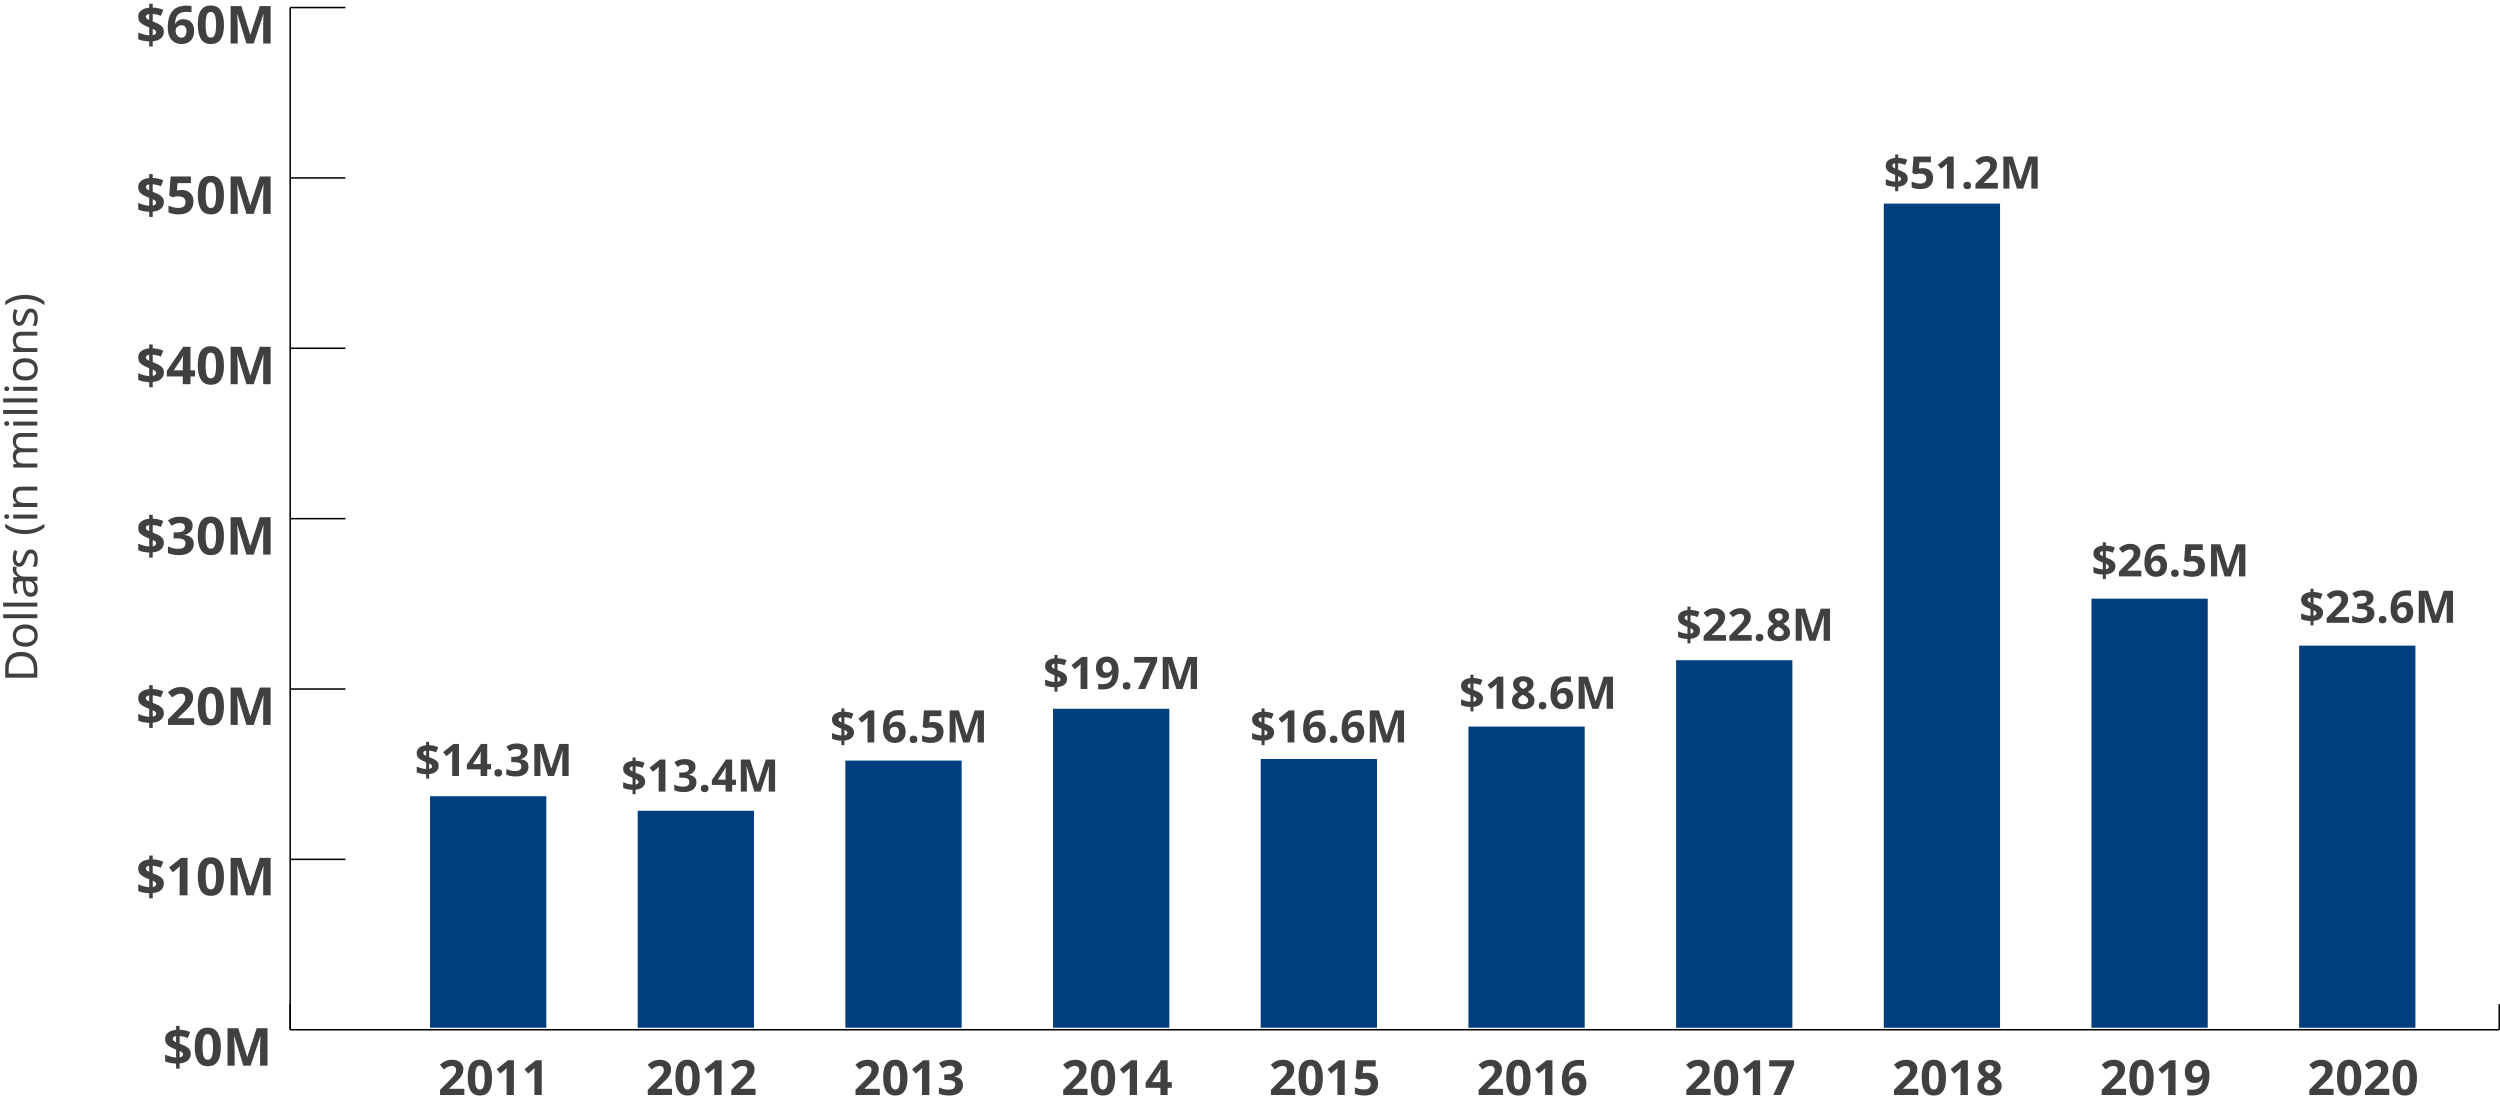
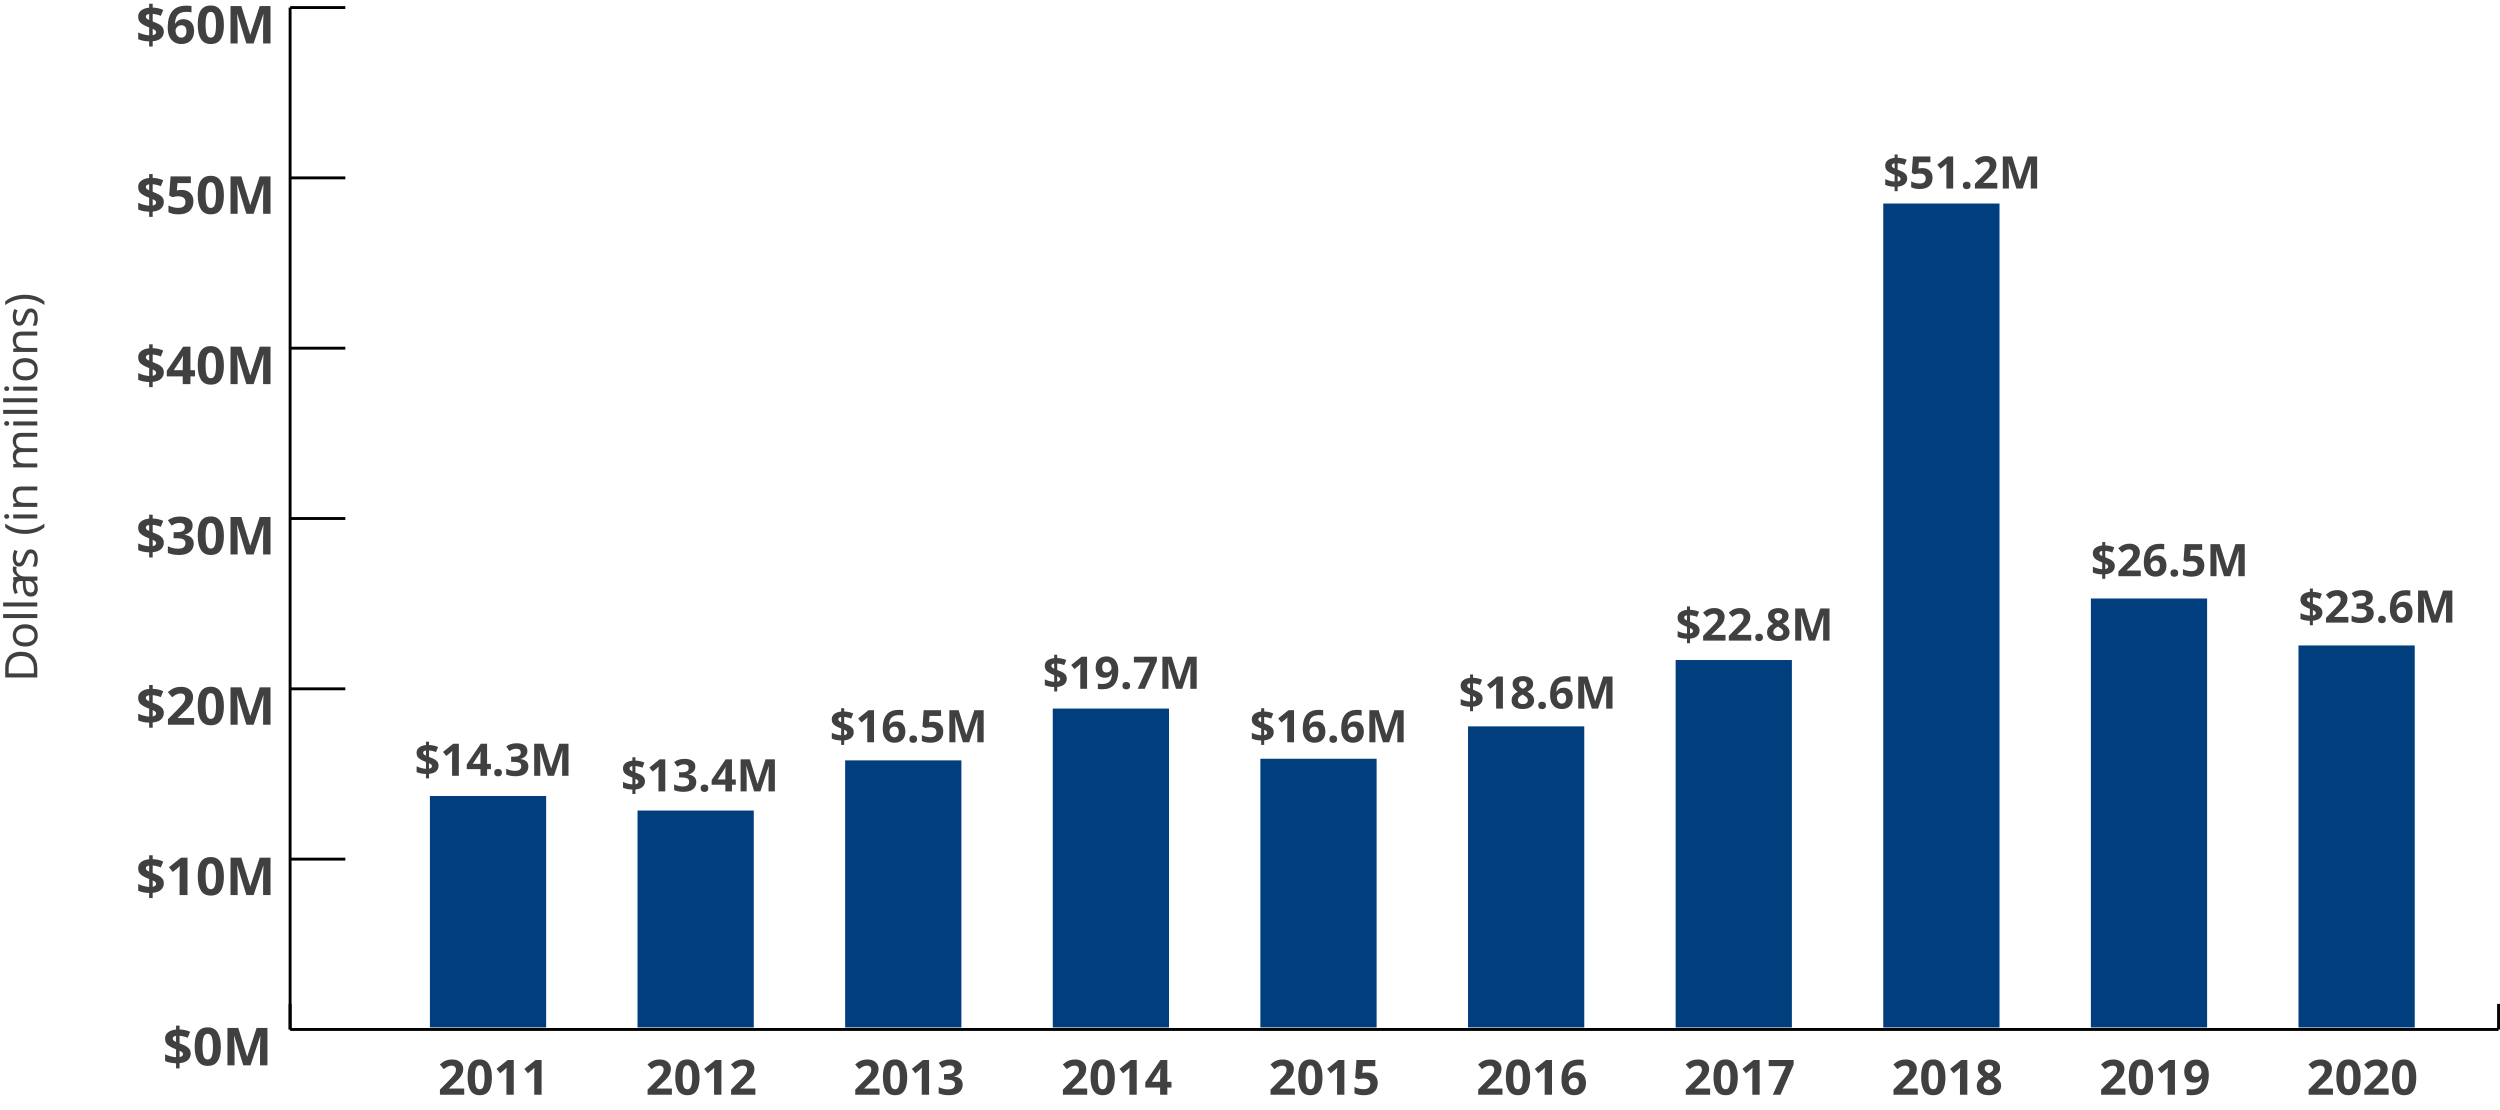
- <svg xmlns="http://www.w3.org/2000/svg" id="Layer_1" data-name="Layer 1" viewBox="0 0 863.25 383.22">
+ <svg xmlns="http://www.w3.org/2000/svg" id="Layer_1" data-name="Layer 1" viewBox="0 0 863.49 383.22">
  <defs>
-     <style>.cls-1{font-size:16.81px;}.cls-1,.cls-2,.cls-5,.cls-6{fill:#404041;}.cls-1,.cls-5,.cls-6{font-family:SourceSansPro-SemiBold, Source Sans Pro;font-weight:600;}.cls-2{font-size:15.51px;font-family:SourceSansPro-Regular, Source Sans Pro;}.cls-3{letter-spacing:0em;}.cls-4{letter-spacing:0em;}.cls-5{font-size:15.51px;}.cls-6{font-size:18.1px;}.cls-7{fill:none;stroke:#000;stroke-miterlimit:10;stroke-width:0.53px;}.cls-8{fill:#003e7e;}</style>
+     <style>.cls-1{font-size:16.81px;}.cls-1,.cls-2,.cls-4,.cls-5{fill:#404041;}.cls-1,.cls-4,.cls-5{font-family:SourceSansPro-SemiBold, Source Sans Pro;font-weight:600;}.cls-2{font-size:15.51px;font-family:SourceSansPro-Regular, Source Sans Pro;}.cls-3{letter-spacing:0em;}.cls-4{font-size:15.51px;}.cls-5{font-size:18.1px;}.cls-6{fill:none;stroke:#000;stroke-miterlimit:10;}.cls-7{fill:#003e7e;}</style>
  </defs>
  <text class="cls-1" transform="translate(151.28 378.11)">2011</text>
  <text class="cls-1" transform="translate(223 378.11)">2012</text>
  <text class="cls-1" transform="translate(294.73 378.11)">2013</text>
  <text class="cls-1" transform="translate(366.45 378.11)">2014</text>
  <text class="cls-2" transform="translate(12.88 235.49) rotate(-90)">Dolla<tspan class="cls-3" x="33.68" y="0">r</tspan>
-     <tspan class="cls-4" x="39" y="0">s (in millions)</tspan>
+     <tspan x="39" y="0">s (in millions)</tspan>
  </text>
  <text class="cls-1" transform="translate(438.17 378.11)">2015</text>
  <text class="cls-1" transform="translate(509.89 378.11)">2016</text>
  <text class="cls-1" transform="translate(581.61 378.11)">2017</text>
  <text class="cls-1" transform="translate(653.33 378.11)">2018</text>
  <text class="cls-1" transform="translate(725.05 378.11)">2019</text>
  <text class="cls-1" transform="translate(796.73 378.11)">2020</text>
-   <text class="cls-5" transform="translate(650.47 65.13)">$51.2M</text>
-   <text class="cls-5" transform="translate(722.18 199.02)">$26.5M</text>
-   <text class="cls-5" transform="translate(793.89 215.05)">$23.6M</text>
-   <text class="cls-5" transform="translate(143.21 267.95)">$14.3M</text>
-   <text class="cls-5" transform="translate(214.5 273.34)">$13.4M</text>
-   <text class="cls-5" transform="translate(286.61 256.38)">$16.5M</text>
-   <text class="cls-5" transform="translate(360.19 237.92)">$19.7M</text>
-   <text class="cls-5" transform="translate(431.68 256.38)">$16.6M</text>
-   <text class="cls-5" transform="translate(503.82 244.74)">$18.6M</text>
-   <text class="cls-5" transform="translate(578.76 221.25)">$22.8M</text>
-   <text class="cls-6" transform="translate(56.23 367.97)">$0M</text>
-   <text class="cls-6" transform="translate(46.94 309.15)">$10M</text>
-   <text class="cls-6" transform="translate(46.94 250.32)">$20M</text>
-   <text class="cls-6" transform="translate(46.94 191.5)">$30M</text>
-   <text class="cls-6" transform="translate(46.94 132.67)">$40M</text>
-   <text class="cls-6" transform="translate(46.94 73.85)">$50M</text>
-   <text class="cls-6" transform="translate(46.94 15.02)">$60M</text>
-   <line class="cls-7" x1="100.2" y1="355.57" x2="100.2" y2="2.61" />
-   <line class="cls-7" x1="100.2" y1="296.74" x2="119.27" y2="296.74" />
-   <line class="cls-7" x1="100.2" y1="237.92" x2="119.27" y2="237.92" />
-   <line class="cls-7" x1="100.2" y1="179.09" x2="119.27" y2="179.09" />
-   <line class="cls-7" x1="100.2" y1="120.26" x2="119.27" y2="120.26" />
-   <line class="cls-7" x1="100.2" y1="61.44" x2="119.27" y2="61.44" />
-   <line class="cls-7" x1="100.2" y1="2.61" x2="119.27" y2="2.61" />
-   <rect class="cls-8" x="793.89" y="222.94" width="40.15" height="131.95" />
-   <rect class="cls-8" x="722.18" y="206.72" width="40.15" height="148.16" />
-   <rect class="cls-8" x="650.47" y="70.3" width="40.15" height="284.59" />
-   <rect class="cls-8" x="578.76" y="227.97" width="40.15" height="126.92" />
-   <rect class="cls-8" x="507.05" y="250.89" width="40.15" height="103.99" />
-   <rect class="cls-8" x="435.33" y="262.07" width="40.15" height="92.81" />
-   <rect class="cls-8" x="363.62" y="244.74" width="40.15" height="110.14" />
-   <rect class="cls-8" x="291.91" y="262.63" width="40.15" height="92.25" />
-   <rect class="cls-8" x="220.2" y="279.96" width="40.15" height="74.92" />
-   <rect class="cls-8" x="148.49" y="274.93" width="40.15" height="79.95" />
-   <line class="cls-7" x1="100.2" y1="355.57" x2="862.99" y2="355.57" />
-   <line class="cls-7" x1="100.2" y1="355.57" x2="100.2" y2="346.74" />
-   <line class="cls-7" x1="862.99" y1="355.57" x2="862.99" y2="346.74" />
+   <text class="cls-4" transform="translate(650.47 65.13)">$51.2M</text>
+   <text class="cls-4" transform="translate(722.18 199.02)">$26.5M</text>
+   <text class="cls-4" transform="translate(793.89 215.05)">$23.6M</text>
+   <text class="cls-4" transform="translate(143.21 267.95)">$14.3M</text>
+   <text class="cls-4" transform="translate(214.5 273.34)">$13.4M</text>
+   <text class="cls-4" transform="translate(286.61 256.38)">$16.5M</text>
+   <text class="cls-4" transform="translate(360.19 237.92)">$19.7M</text>
+   <text class="cls-4" transform="translate(431.68 256.38)">$16.6M</text>
+   <text class="cls-4" transform="translate(503.82 244.74)">$18.6M</text>
+   <text class="cls-4" transform="translate(578.76 221.25)">$22.8M</text>
+   <text class="cls-5" transform="translate(56.23 367.97)">$0M</text>
+   <text class="cls-5" transform="translate(46.94 309.15)">$10M</text>
+   <text class="cls-5" transform="translate(46.94 250.32)">$20M</text>
+   <text class="cls-5" transform="translate(46.94 191.5)">$30M</text>
+   <text class="cls-5" transform="translate(46.94 132.67)">$40M</text>
+   <text class="cls-5" transform="translate(46.94 73.85)">$50M</text>
+   <text class="cls-5" transform="translate(46.94 15.02)">$60M</text>
+   <line class="cls-6" x1="100.2" y1="355.57" x2="100.2" y2="2.61" />
+   <line class="cls-6" x1="100.2" y1="296.74" x2="119.27" y2="296.74" />
+   <line class="cls-6" x1="100.2" y1="237.92" x2="119.27" y2="237.92" />
+   <line class="cls-6" x1="100.2" y1="179.09" x2="119.27" y2="179.09" />
+   <line class="cls-6" x1="100.2" y1="120.26" x2="119.27" y2="120.26" />
+   <line class="cls-6" x1="100.2" y1="61.44" x2="119.27" y2="61.44" />
+   <line class="cls-6" x1="100.2" y1="2.61" x2="119.27" y2="2.61" />
+   <rect class="cls-7" x="793.89" y="222.94" width="40.15" height="131.95" />
+   <rect class="cls-7" x="722.18" y="206.72" width="40.15" height="148.16" />
+   <rect class="cls-7" x="650.47" y="70.3" width="40.15" height="284.59" />
+   <rect class="cls-7" x="578.76" y="227.97" width="40.15" height="126.92" />
+   <rect class="cls-7" x="507.05" y="250.89" width="40.15" height="103.99" />
+   <rect class="cls-7" x="435.33" y="262.07" width="40.15" height="92.81" />
+   <rect class="cls-7" x="363.62" y="244.74" width="40.15" height="110.14" />
+   <rect class="cls-7" x="291.91" y="262.63" width="40.15" height="92.25" />
+   <rect class="cls-7" x="220.2" y="279.96" width="40.15" height="74.92" />
+   <rect class="cls-7" x="148.49" y="274.93" width="40.15" height="79.95" />
+   <line class="cls-6" x1="100.2" y1="355.57" x2="862.99" y2="355.57" />
+   <line class="cls-6" x1="100.2" y1="355.57" x2="100.2" y2="346.74" />
+   <line class="cls-6" x1="862.99" y1="355.57" x2="862.99" y2="346.74" />
</svg>
